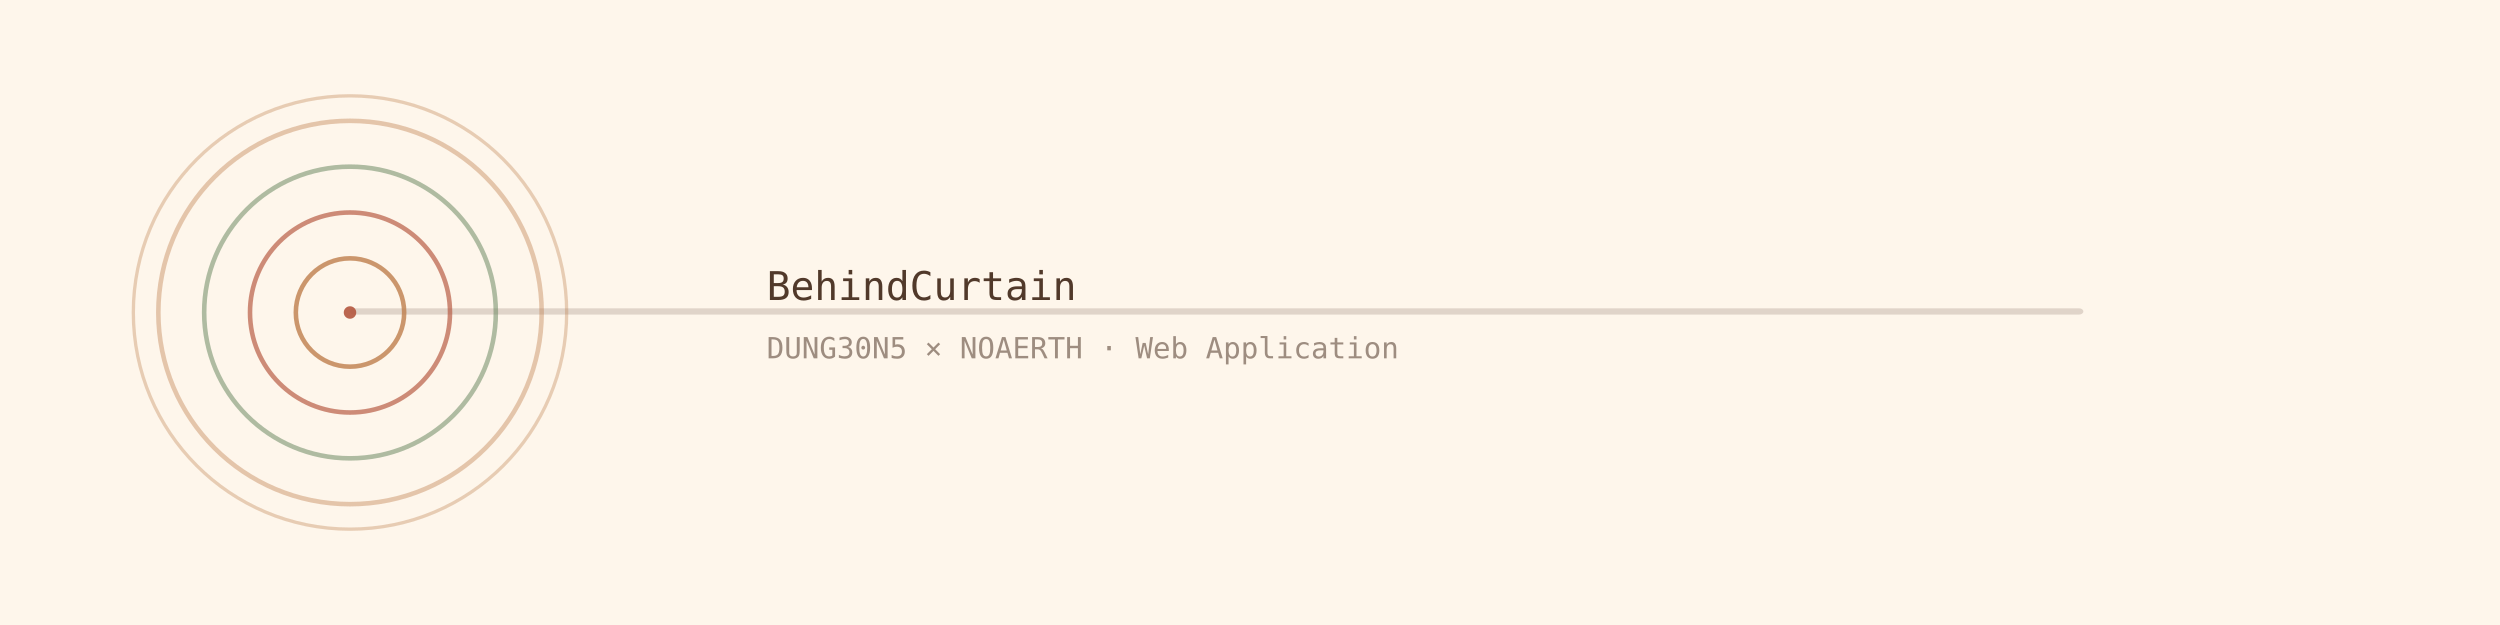
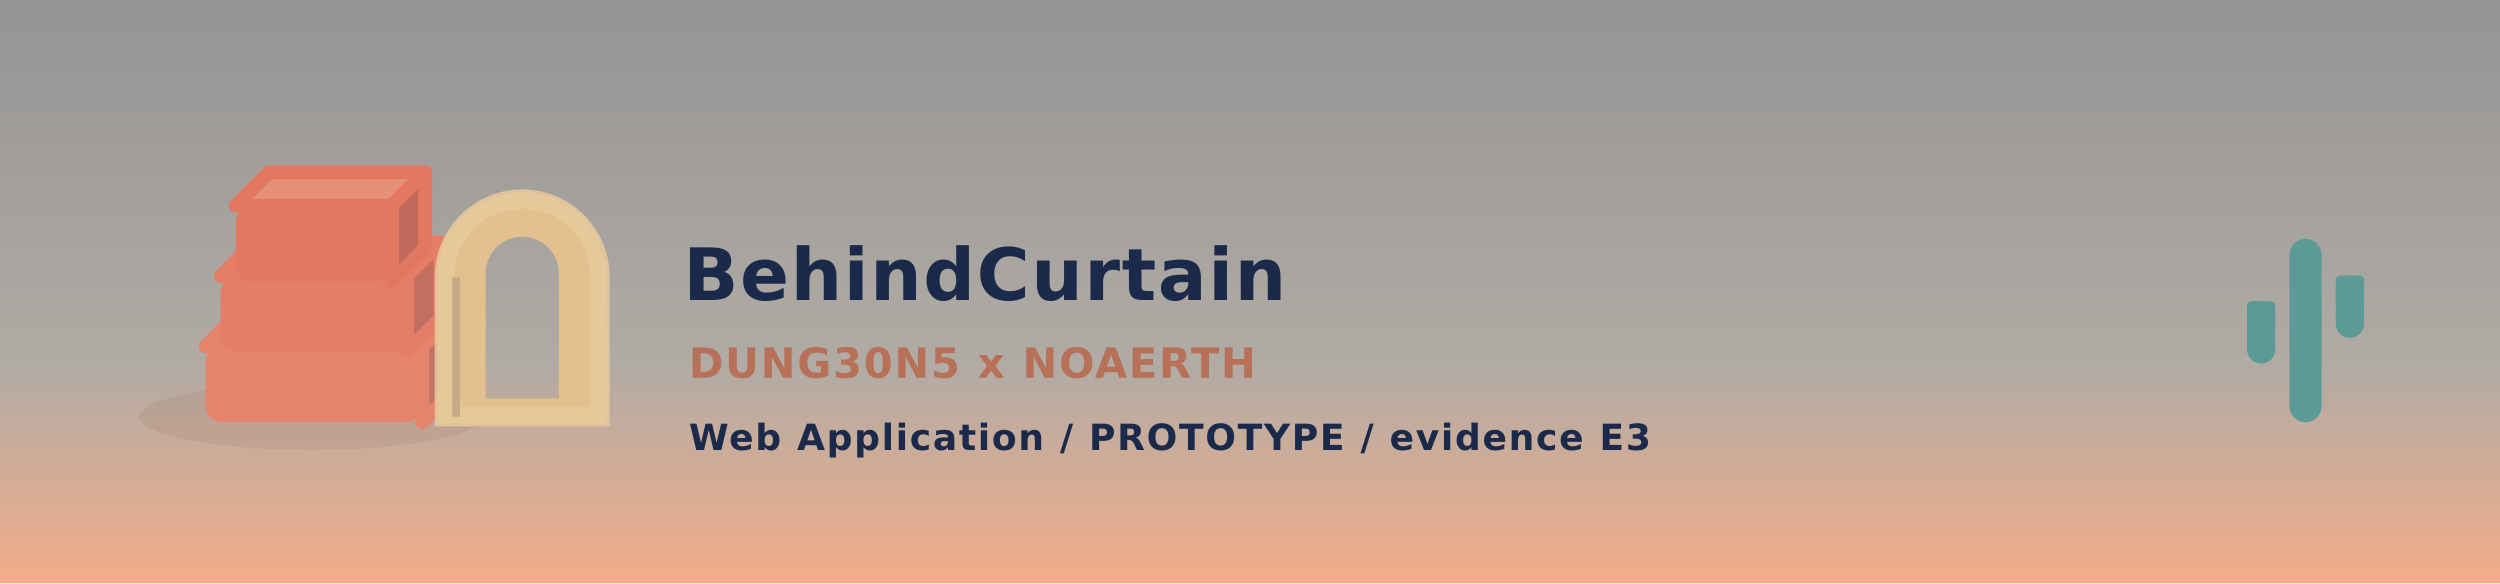
- <svg xmlns="http://www.w3.org/2000/svg" viewBox="0 0 1200 300" width="1200" height="300" role="img" aria-label="BehindCurtain identity object">
-   <rect width="1200" height="300" fill="#fef6eb" />
-   <defs>
-     <linearGradient id="gft" x1="0" y1="0" x2="1" y2="1">
-       <stop offset="0%" stop-color="#be7e4c" />
-       <stop offset="100%" stop-color="#b4573f" />
-     </linearGradient>
-   </defs>
-   <rect x="168.00" y="148.00" width="832.00" height="3.00" rx="2.00" fill="rgba(63,37,22,0.160)" opacity="1.00" />
-   <circle cx="168.00" cy="150.00" r="26.00" fill="none" stroke="rgba(190,126,76,0.800)" stroke-width="2.20" opacity="1.00" />
-   <circle cx="168.00" cy="150.00" r="48.00" fill="none" stroke="rgba(180,87,63,0.670)" stroke-width="2.20" opacity="1.00" />
-   <circle cx="168.00" cy="150.00" r="70.00" fill="none" stroke="rgba(108,138,98,0.540)" stroke-width="2.20" opacity="1.00" />
-   <circle cx="168.00" cy="150.00" r="92.00" fill="none" stroke="rgba(190,126,76,0.410)" stroke-width="2.20" opacity="1.00" />
+ <svg xmlns="http://www.w3.org/2000/svg" width="900" height="210" viewBox="0 0 900 210" role="img" aria-label="BehindCurtain - identity object">
+   <linearGradient id="skyf" x1="0" y1="0" x2="0" y2="1">
+     <stop offset="0" stop-color="#959494" />
+     <stop offset="0.62" stop-color="#b0aba4" />
+     <stop offset="1" stop-color="#f3ad8a" />
+   </linearGradient>
+   <rect width="900" height="210" fill="url(#skyf)" />
+   <rect x="0" y="352" width="900" height="-142" fill="#e9cda3" />
+   <rect x="0" y="352" width="900" height="3" fill="#ebd1a9" />
+   <ellipse cx="112" cy="150" rx="62" ry="12" fill="rgba(138,90,68,0.11)" />
  <g>
-     <circle cx="168.00" cy="150.00" r="104.00" fill="none" stroke="rgba(190,126,76,0.350)" stroke-width="1.60" opacity="1.00" />
-     <animate attributeName="opacity" values="0.25;1.0;0.25" dur="17.7s" begin="0s" repeatCount="indefinite" />
+     <path d="M74,124.67 L152,124.67 L164,112.67 L86,112.67 Z" fill="#e99a82" stroke="#e5846c" stroke-width="5" stroke-linejoin="round" />
+     <path d="M152,124.67 L164,112.67 L164,140 L152,152 Z" fill="#c37566" stroke="#e5846c" stroke-width="5" stroke-linejoin="round" />
+     <rect x="74" y="124.67" width="78" height="27.33" rx="6" fill="#e5846c" />
+     <path d="M79.46,99.33 L146.54,99.33 L158.54,87.33 L91.46,87.33 Z" fill="#e8957d" stroke="#e47e66" stroke-width="5" stroke-linejoin="round" />
+     <path d="M146.54,99.33 L158.54,87.33 L158.54,114.67 L146.54,126.67 Z" fill="#c27061" stroke="#e47e66" stroke-width="5" stroke-linejoin="round" />
+     <rect x="79.46" y="99.33" width="67.08" height="27.33" rx="6" fill="#e47e66" />
+     <path d="M84.92,74 L141.08,74 L153.08,62 L96.92,62 Z" fill="#e79079" stroke="#e37861" stroke-width="5" stroke-linejoin="round" />
+     <path d="M141.08,74 L153.08,62 L153.08,89.33 L141.08,101.33 Z" fill="#c16b5d" stroke="#e37861" stroke-width="5" stroke-linejoin="round" />
+     <rect x="84.92" y="74" width="56.16" height="27.33" rx="6" fill="#e37861" />
+     <animate attributeName="opacity" values="0.72;1;0.72" dur="6s" begin="0s" repeatCount="indefinite" />
  </g>
-   <circle cx="168" cy="150" r="3" fill="rgba(180,87,63,0.900)">
-     <animate attributeName="opacity" values="0.35;0.95;0.35" dur="17.7s" begin="0s" repeatCount="indefinite" />
-   </circle>
-   <text x="368" y="144" font-family="ui-monospace,Menlo,monospace" font-size="19" fill="rgba(63,37,22,0.900)">BehindCurtain</text>
-   <text x="368" y="172" font-family="ui-monospace,Menlo,monospace" font-size="14" fill="rgba(63,37,22,0.500)">DUNG30N5 × NOAERTH · Web Application</text>
+   <path d="M160,150 L160,99.68 A28,28 0 0 1 216,99.68 L216,150 Z M172.32,146 L172.32,98.43 A15.68,15.68 0 0 1 203.68,98.43 L203.68,146 Z" fill="#e3c08d" fill-rule="evenodd" stroke="#e3c08d" stroke-width="5" stroke-linejoin="round" />
+   <path d="M160,150 L160,99.68 A28,28 0 0 1 216,99.68 L216,150 Z" fill="none" stroke="#e8c99d" stroke-width="7" stroke-linecap="round" opacity="0.85" />
+   <rect x="162.8" y="99.68" width="2.8" height="50.32" fill="#c7ab84" />
+   <text x="246" y="108" font-family="Verdana,DejaVu Sans,sans-serif" font-size="26" font-weight="700" letter-spacing="0.6" fill="#1b2a4a" text-anchor="start">BehindCurtain</text>
+   <text x="248" y="136" font-family="Verdana,DejaVu Sans,sans-serif" font-size="15" font-weight="700" letter-spacing="0.6" fill="#b87159" text-anchor="start">DUNG30N5 x NOAERTH</text>
+   <text x="248" y="162" font-family="Verdana,DejaVu Sans,sans-serif" font-size="13" font-weight="700" letter-spacing="0.6" fill="#1b2a4a" text-anchor="start">Web Application  /  PROTOTYPE  /  evidence E3</text>
+   <rect x="824.22" y="86" width="11.56" height="66" rx="5.78" fill="#5b9a97" />
+   <rect x="808.92" y="108.44" width="10.2" height="22.44" rx="5.1" fill="#5b9a97" />
+   <rect x="808.92" y="108.44" width="10.2" height="6.6" rx="1.7" fill="#5b9a97" />
+   <rect x="840.88" y="99.2" width="10.2" height="22.44" rx="5.1" fill="#5b9a97" />
+   <rect x="840.88" y="99.2" width="10.2" height="6.6" rx="1.7" fill="#5b9a97" />
</svg>
